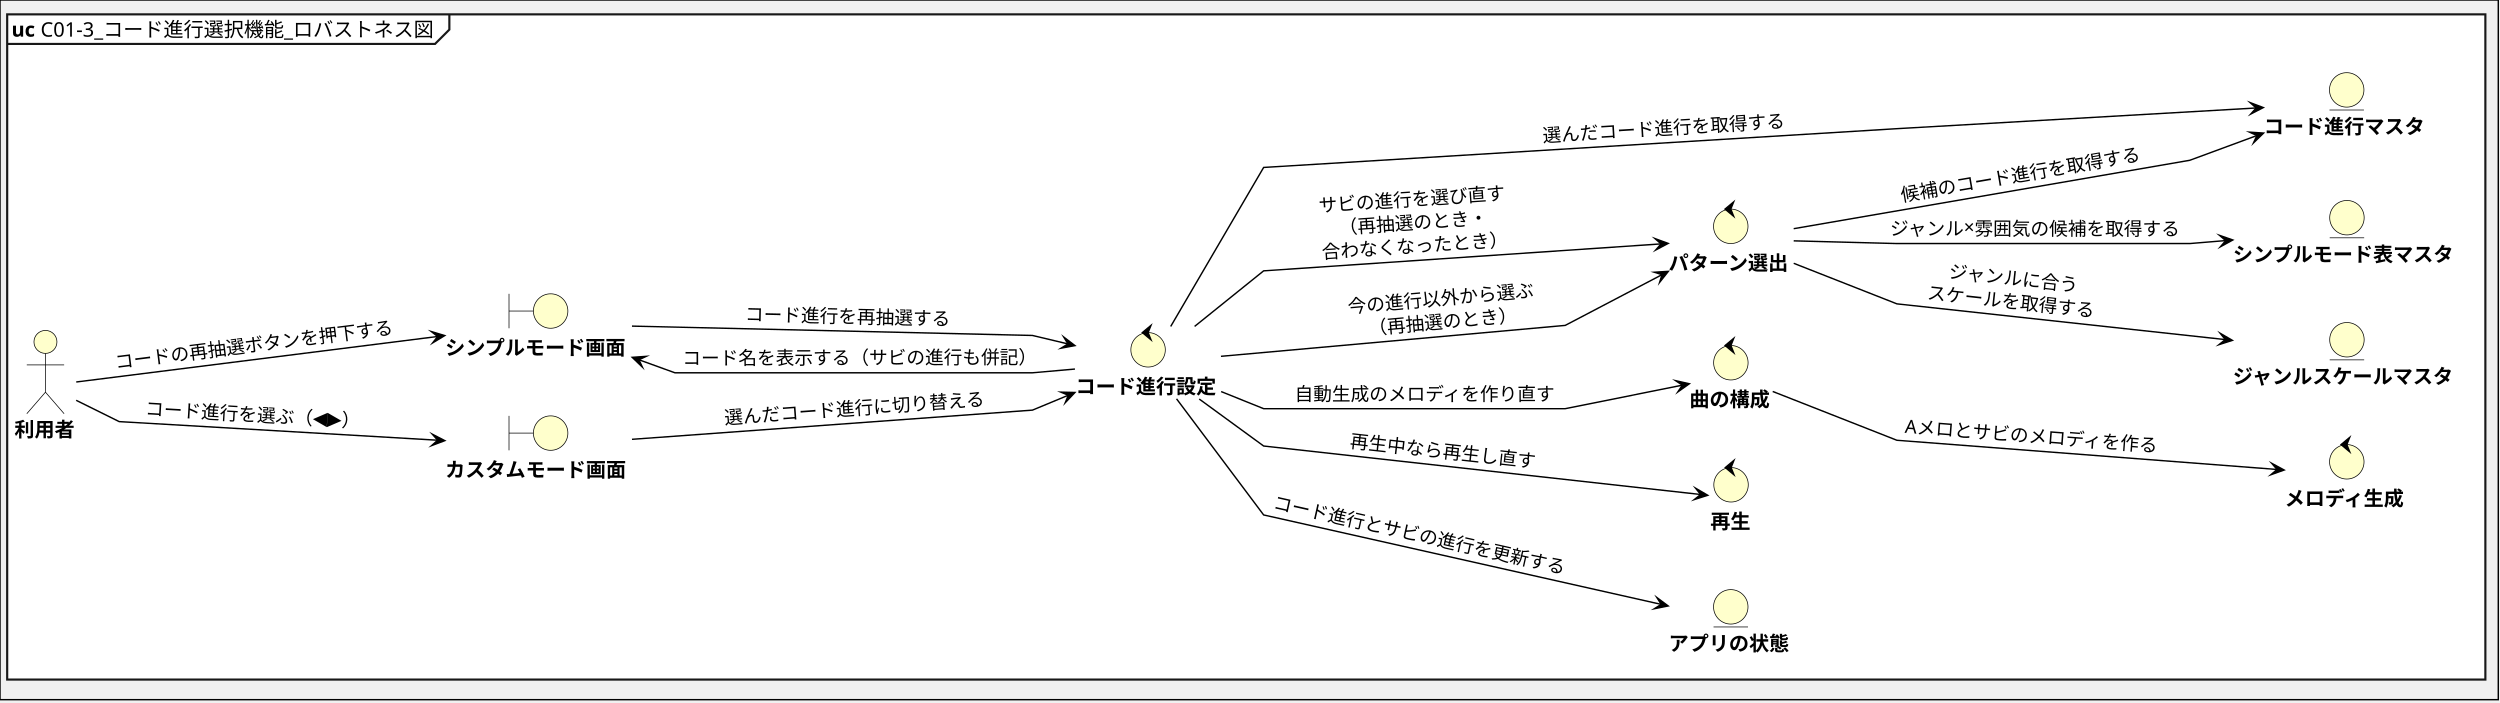
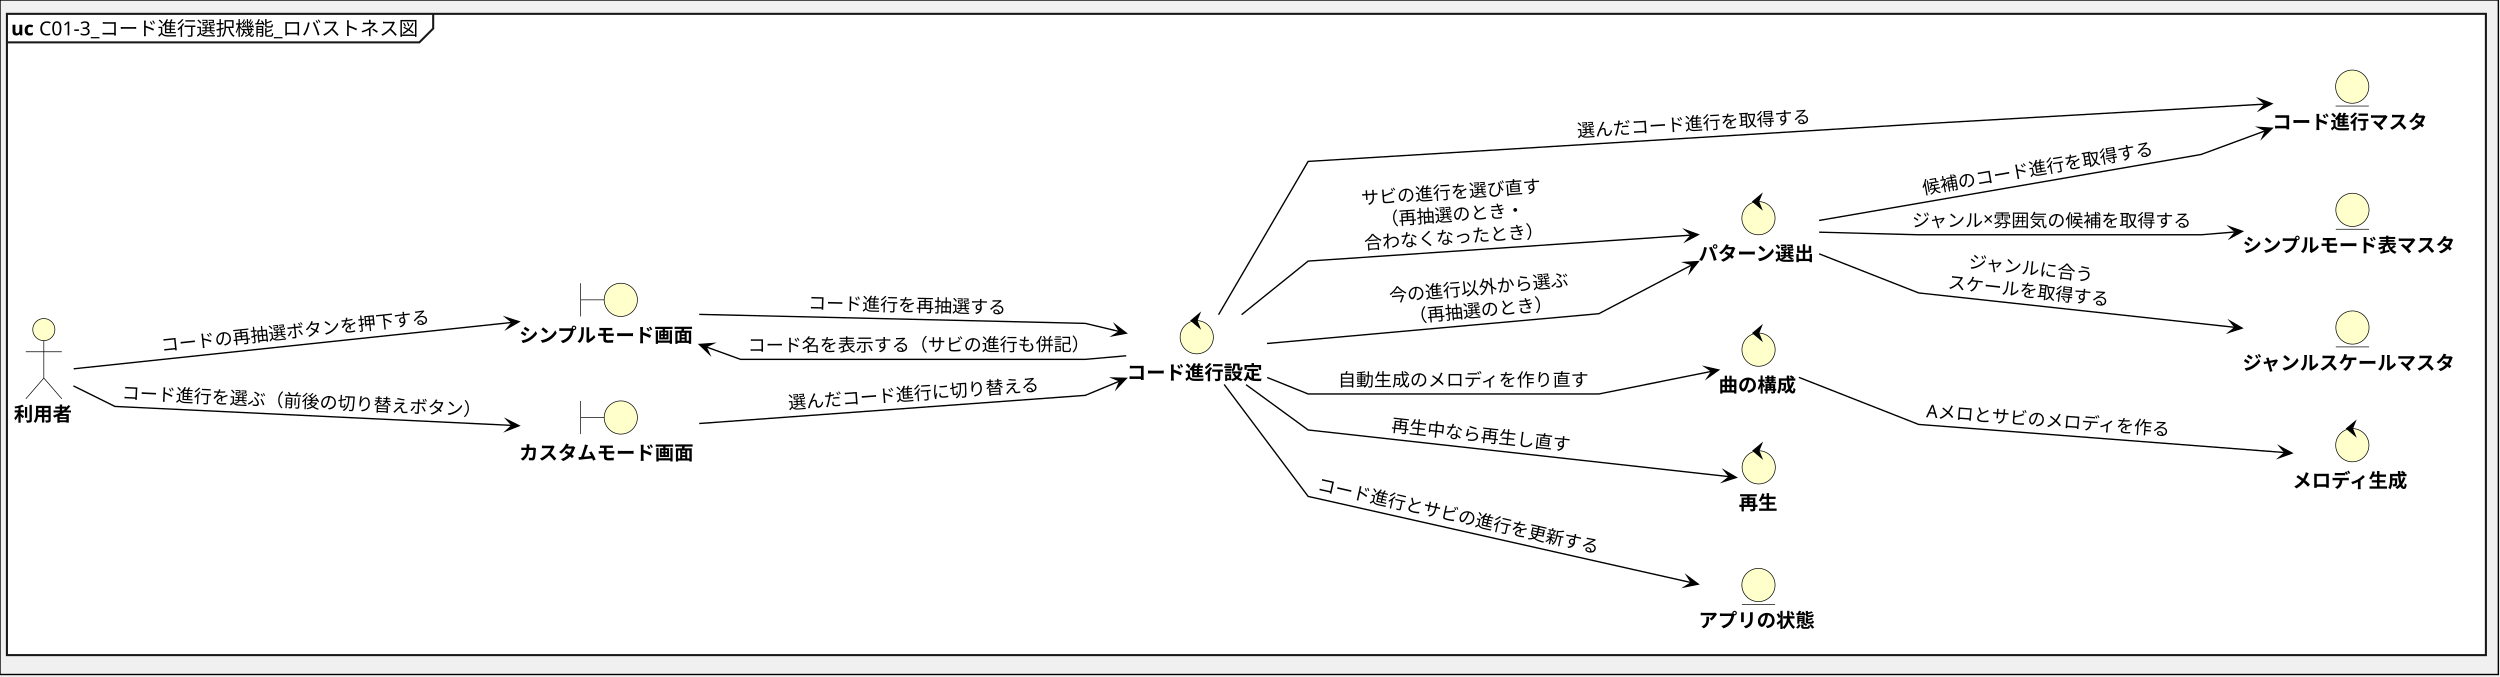
- <svg xmlns="http://www.w3.org/2000/svg" version="1.1" data-diagram-type="DESCRIPTION" style="width:1741px;height:489px;background:#FFFFFF;" width="1741px" height="489px" viewBox="0 0 1741 489" zoomAndPan="magnify" preserveAspectRatio="none" contentStyleType="text/css">
+ <svg xmlns="http://www.w3.org/2000/svg" version="1.1" data-diagram-type="DESCRIPTION" style="width:1806px;height:489px;background:#FFFFFF;" width="1806px" height="489px" viewBox="0 0 1806 489" zoomAndPan="magnify" preserveAspectRatio="none" contentStyleType="text/css">
  <defs />
  <g font-family="sans-serif" lengthAdjust="spacing">
-     <rect x="0" y="0" width="1739.813" height="487.252" fill="none" style="stroke:#000;stroke-width:1;" />
-     <rect x="5" y="10" width="1725.813" height="463.252" fill="#FFF" style="stroke:#181818;stroke-width:1.5;" />
+     <rect x="0" y="0" width="1804.813" height="487.252" fill="none" style="stroke:#000;stroke-width:1;" />
+     <rect x="5" y="10" width="1790.813" height="463.252" fill="#FFF" style="stroke:#181818;stroke-width:1.5;" />
    <path d="M312.931,10 L312.931,20.609 L302.931,30.609 L5,30.609" style="stroke:#181818;stroke-width:1.5;" fill="none" />
    <text x="8" y="25.533" fill="#000" font-size="14" textLength="16.338" font-weight="700">uc</text>
    <text x="28.228" y="25.533" fill="#000" font-size="14" textLength="277.703">C01-3_コード進行選択機能_ロバストネス図</text>
    <g class="entity" data-qualified-name="A1" id="ent0001" data-source-line="4">
      <ellipse cx="31.656" cy="238.109" rx="8" ry="8" fill="#FFC" style="stroke:#000;stroke-width:0.5;" />
      <path d="M31.656,246.109 L31.656,273.109 M18.656,254.109 L44.656,254.109 M31.656,273.109 L18.656,288.109 M31.656,273.109 L44.656,288.109" style="stroke:#000;stroke-width:0.5;" fill="none" />
      <text x="10" y="304.143" fill="#000" font-size="14" textLength="43.313" font-weight="700">利用者</text>
    </g>
    <g class="entity" data-qualified-name="B1" id="ent0002" data-source-line="5">
-       <path d="M354.469,204.609 L354.469,228.609 M354.469,216.609 L371.469,216.609" style="stroke:#000;stroke-width:0.5;" fill="none" />
-       <ellipse cx="383.469" cy="216.609" rx="12" ry="12" fill="#FFC" style="stroke:#000;stroke-width:0.5;" />
-       <text x="310" y="247.143" fill="#000" font-size="14" textLength="129.938" font-weight="700">シンプルモード画面</text>
+       <path d="M419.469,204.609 L419.469,228.609 M419.469,216.609 L436.469,216.609" style="stroke:#000;stroke-width:0.5;" fill="none" />
+       <ellipse cx="448.469" cy="216.609" rx="12" ry="12" fill="#FFC" style="stroke:#000;stroke-width:0.5;" />
+       <text x="375" y="247.143" fill="#000" font-size="14" textLength="129.938" font-weight="700">シンプルモード画面</text>
    </g>
    <g class="entity" data-qualified-name="B2" id="ent0003" data-source-line="6">
-       <path d="M354.469,289.609 L354.469,313.609 M354.469,301.609 L371.469,301.609" style="stroke:#000;stroke-width:0.5;" fill="none" />
-       <ellipse cx="383.469" cy="301.609" rx="12" ry="12" fill="#FFC" style="stroke:#000;stroke-width:0.5;" />
-       <text x="310" y="332.143" fill="#000" font-size="14" textLength="129.938" font-weight="700">カスタムモード画面</text>
+       <path d="M419.469,289.609 L419.469,313.609 M419.469,301.609 L436.469,301.609" style="stroke:#000;stroke-width:0.5;" fill="none" />
+       <ellipse cx="448.469" cy="301.609" rx="12" ry="12" fill="#FFC" style="stroke:#000;stroke-width:0.5;" />
+       <text x="375" y="332.143" fill="#000" font-size="14" textLength="129.938" font-weight="700">カスタムモード画面</text>
    </g>
    <g class="entity" data-qualified-name="C1" id="ent0004" data-source-line="7">
-       <ellipse cx="799.531" cy="243.609" rx="12" ry="12" fill="#FFC" style="stroke:#000;stroke-width:0.5;" />
-       <polygon points="795.531,231.609,801.531,226.609,799.531,231.609,801.531,236.609,795.531,231.609" fill="#000" style="stroke:#000;stroke-width:1;stroke-linejoin:miter;stroke-miterlimit:10;" />
-       <text x="749" y="274.143" fill="#000" font-size="14" textLength="101.063" font-weight="700">コード進行設定</text>
+       <ellipse cx="864.531" cy="243.609" rx="12" ry="12" fill="#FFC" style="stroke:#000;stroke-width:0.5;" />
+       <polygon points="860.531,231.609,866.531,226.609,864.531,231.609,866.531,236.609,860.531,231.609" fill="#000" style="stroke:#000;stroke-width:1;stroke-linejoin:miter;stroke-miterlimit:10;" />
+       <text x="814" y="274.143" fill="#000" font-size="14" textLength="101.063" font-weight="700">コード進行設定</text>
    </g>
    <g class="entity" data-qualified-name="C2" id="ent0005" data-source-line="8">
-       <ellipse cx="1205.313" cy="157.609" rx="12" ry="12" fill="#FFC" style="stroke:#000;stroke-width:0.5;" />
-       <polygon points="1201.313,145.609,1207.313,140.609,1205.313,145.609,1207.313,150.609,1201.313,145.609" fill="#000" style="stroke:#000;stroke-width:1;stroke-linejoin:miter;stroke-miterlimit:10;" />
-       <text x="1162" y="188.143" fill="#000" font-size="14" textLength="86.625" font-weight="700">パターン選出</text>
+       <ellipse cx="1270.313" cy="157.609" rx="12" ry="12" fill="#FFC" style="stroke:#000;stroke-width:0.5;" />
+       <polygon points="1266.313,145.609,1272.313,140.609,1270.313,145.609,1272.313,150.609,1266.313,145.609" fill="#000" style="stroke:#000;stroke-width:1;stroke-linejoin:miter;stroke-miterlimit:10;" />
+       <text x="1227" y="188.143" fill="#000" font-size="14" textLength="86.625" font-weight="700">パターン選出</text>
    </g>
    <g class="entity" data-qualified-name="C3" id="ent0006" data-source-line="9">
-       <ellipse cx="1205.375" cy="252.609" rx="12" ry="12" fill="#FFC" style="stroke:#000;stroke-width:0.5;" />
-       <polygon points="1201.375,240.609,1207.375,235.609,1205.375,240.609,1207.375,245.609,1201.375,240.609" fill="#000" style="stroke:#000;stroke-width:1;stroke-linejoin:miter;stroke-miterlimit:10;" />
-       <text x="1176.5" y="283.143" fill="#000" font-size="14" textLength="57.75" font-weight="700">曲の構成</text>
+       <ellipse cx="1270.375" cy="252.609" rx="12" ry="12" fill="#FFC" style="stroke:#000;stroke-width:0.5;" />
+       <polygon points="1266.375,240.609,1272.375,235.609,1270.375,240.609,1272.375,245.609,1266.375,240.609" fill="#000" style="stroke:#000;stroke-width:1;stroke-linejoin:miter;stroke-miterlimit:10;" />
+       <text x="1241.5" y="283.143" fill="#000" font-size="14" textLength="57.75" font-weight="700">曲の構成</text>
    </g>
    <g class="entity" data-qualified-name="C4" id="ent0007" data-source-line="10">
-       <ellipse cx="1634.313" cy="321.609" rx="12" ry="12" fill="#FFC" style="stroke:#000;stroke-width:0.5;" />
-       <polygon points="1630.313,309.609,1636.313,304.609,1634.313,309.609,1636.313,314.609,1630.313,309.609" fill="#000" style="stroke:#000;stroke-width:1;stroke-linejoin:miter;stroke-miterlimit:10;" />
-       <text x="1591" y="352.143" fill="#000" font-size="14" textLength="86.625" font-weight="700">メロディ生成</text>
+       <ellipse cx="1699.313" cy="321.609" rx="12" ry="12" fill="#FFC" style="stroke:#000;stroke-width:0.5;" />
+       <polygon points="1695.313,309.609,1701.313,304.609,1699.313,309.609,1701.313,314.609,1695.313,309.609" fill="#000" style="stroke:#000;stroke-width:1;stroke-linejoin:miter;stroke-miterlimit:10;" />
+       <text x="1656" y="352.143" fill="#000" font-size="14" textLength="86.625" font-weight="700">メロディ生成</text>
    </g>
    <g class="entity" data-qualified-name="C5" id="ent0008" data-source-line="11">
-       <ellipse cx="1205.5" cy="337.609" rx="12" ry="12" fill="#FFC" style="stroke:#000;stroke-width:0.5;" />
-       <polygon points="1201.5,325.609,1207.5,320.609,1205.5,325.609,1207.5,330.609,1201.5,325.609" fill="#000" style="stroke:#000;stroke-width:1;stroke-linejoin:miter;stroke-miterlimit:10;" />
-       <text x="1191.063" y="368.143" fill="#000" font-size="14" textLength="28.875" font-weight="700">再生</text>
+       <ellipse cx="1270.5" cy="337.609" rx="12" ry="12" fill="#FFC" style="stroke:#000;stroke-width:0.5;" />
+       <polygon points="1266.5,325.609,1272.5,320.609,1270.5,325.609,1272.5,330.609,1266.5,325.609" fill="#000" style="stroke:#000;stroke-width:1;stroke-linejoin:miter;stroke-miterlimit:10;" />
+       <text x="1256.063" y="368.143" fill="#000" font-size="14" textLength="28.875" font-weight="700">再生</text>
    </g>
    <g class="entity" data-qualified-name="E1" id="ent0009" data-source-line="12">
-       <ellipse cx="1634.406" cy="151.609" rx="12" ry="12" fill="#FFC" style="stroke:#000;stroke-width:0.5;" />
-       <line x1="1622.406" y1="165.609" x2="1646.406" y2="165.609" style="stroke:#000;stroke-width:0.5;" />
-       <text x="1555" y="182.143" fill="#000" font-size="14" textLength="158.813" font-weight="700">シンプルモード表マスタ</text>
+       <ellipse cx="1699.406" cy="151.609" rx="12" ry="12" fill="#FFC" style="stroke:#000;stroke-width:0.5;" />
+       <line x1="1687.406" y1="165.609" x2="1711.406" y2="165.609" style="stroke:#000;stroke-width:0.5;" />
+       <text x="1620" y="182.143" fill="#000" font-size="14" textLength="158.813" font-weight="700">シンプルモード表マスタ</text>
    </g>
    <g class="entity" data-qualified-name="E2" id="ent0010" data-source-line="13">
-       <ellipse cx="1634.25" cy="62.609" rx="12" ry="12" fill="#FFC" style="stroke:#000;stroke-width:0.5;" />
-       <line x1="1622.25" y1="76.609" x2="1646.25" y2="76.609" style="stroke:#000;stroke-width:0.5;" />
-       <text x="1576.5" y="93.143" fill="#000" font-size="14" textLength="115.5" font-weight="700">コード進行マスタ</text>
+       <ellipse cx="1699.25" cy="62.609" rx="12" ry="12" fill="#FFC" style="stroke:#000;stroke-width:0.5;" />
+       <line x1="1687.25" y1="76.609" x2="1711.25" y2="76.609" style="stroke:#000;stroke-width:0.5;" />
+       <text x="1641.5" y="93.143" fill="#000" font-size="14" textLength="115.5" font-weight="700">コード進行マスタ</text>
    </g>
    <g class="entity" data-qualified-name="E3" id="ent0011" data-source-line="14">
-       <ellipse cx="1205.313" cy="422.609" rx="12" ry="12" fill="#FFC" style="stroke:#000;stroke-width:0.5;" />
-       <line x1="1193.313" y1="436.609" x2="1217.313" y2="436.609" style="stroke:#000;stroke-width:0.5;" />
-       <text x="1162" y="453.143" fill="#000" font-size="14" textLength="86.625" font-weight="700">アプリの状態</text>
+       <ellipse cx="1270.313" cy="422.609" rx="12" ry="12" fill="#FFC" style="stroke:#000;stroke-width:0.5;" />
+       <line x1="1258.313" y1="436.609" x2="1282.313" y2="436.609" style="stroke:#000;stroke-width:0.5;" />
+       <text x="1227" y="453.143" fill="#000" font-size="14" textLength="86.625" font-weight="700">アプリの状態</text>
    </g>
    <g class="entity" data-qualified-name="E4" id="ent0012" data-source-line="15">
-       <ellipse cx="1634.406" cy="236.609" rx="12" ry="12" fill="#FFC" style="stroke:#000;stroke-width:0.5;" />
-       <line x1="1622.406" y1="250.609" x2="1646.406" y2="250.609" style="stroke:#000;stroke-width:0.5;" />
-       <text x="1555" y="267.143" fill="#000" font-size="14" textLength="158.813" font-weight="700">ジャンルスケールマスタ</text>
+       <ellipse cx="1699.406" cy="236.609" rx="12" ry="12" fill="#FFC" style="stroke:#000;stroke-width:0.5;" />
+       <line x1="1687.406" y1="250.609" x2="1711.406" y2="250.609" style="stroke:#000;stroke-width:0.5;" />
+       <text x="1620" y="267.143" fill="#000" font-size="14" textLength="158.813" font-weight="700">ジャンルスケールマスタ</text>
    </g>
    <g class="link" data-entity-1="ent0001" data-entity-2="ent0002" id="lnk13" data-source-line="17" data-link-type="dependency">
-       <path d="M53.09,266.019 C102.84,259.749 226.289,244.204 304.769,234.324" style="stroke:#000;stroke-width:1;" fill="none" id="A1-to-B1" />
-       <polygon points="309.73,233.699,300.301,230.855,304.769,234.324,301.3,238.792,309.73,233.699" fill="#000" style="stroke:#000;stroke-width:1;stroke-linejoin:miter;stroke-miterlimit:10;" />
+       <path d="M53.22,266.419 C111.95,260.209 276.348,242.815 369.948,232.915" style="stroke:#000;stroke-width:1;" fill="none" id="A1-to-B1" />
+       <polygon points="374.92,232.389,365.549,229.358,369.948,232.915,366.391,237.314,374.92,232.389" fill="#000" style="stroke:#000;stroke-width:1;stroke-linejoin:miter;stroke-miterlimit:10;" />
    </g>
    <g class="link" data-entity-1="ent0001" data-entity-2="ent0003" id="lnk14" data-source-line="18" data-link-type="dependency">
-       <path d="M53.04,278.779 C67.02,285.699 83,293.609 83,293.609 C83,293.609 219.089,301.558 304.789,306.568" style="stroke:#000;stroke-width:1;" fill="none" id="A1-to-B2" />
-       <polygon points="309.78,306.859,301.029,302.341,304.789,306.568,300.562,310.327,309.78,306.859" fill="#000" style="stroke:#000;stroke-width:1;stroke-linejoin:miter;stroke-miterlimit:10;" />
+       <path d="M53.04,278.779 C67.02,285.699 83,293.609 83,293.609 C83,293.609 267.456,302.421 369.946,307.311" style="stroke:#000;stroke-width:1;" fill="none" id="A1-to-B2" />
+       <polygon points="374.94,307.549,366.141,303.125,369.946,307.311,365.76,311.116,374.94,307.549" fill="#000" style="stroke:#000;stroke-width:1;stroke-linejoin:miter;stroke-miterlimit:10;" />
    </g>
    <g class="link" data-entity-1="ent0002" data-entity-2="ent0004" id="lnk15" data-source-line="19" data-link-type="dependency">
-       <path d="M440.11,227.109 C539.39,229.419 719,233.609 719,233.609 C719,233.609 727.766,235.709 743.736,239.519" style="stroke:#000;stroke-width:1;" fill="none" id="B1-to-C1" />
-       <polygon points="748.6,240.679,740.774,234.7,743.736,239.519,738.917,242.482,748.6,240.679" fill="#000" style="stroke:#000;stroke-width:1;stroke-linejoin:miter;stroke-miterlimit:10;" />
+       <path d="M505.11,227.109 C604.39,229.419 784,233.609 784,233.609 C784,233.609 792.766,235.709 808.736,239.519" style="stroke:#000;stroke-width:1;" fill="none" id="B1-to-C1" />
+       <polygon points="813.6,240.679,805.774,234.7,808.736,239.519,803.917,242.482,813.6,240.679" fill="#000" style="stroke:#000;stroke-width:1;stroke-linejoin:miter;stroke-miterlimit:10;" />
    </g>
    <g class="link" data-entity-1="ent0004" data-entity-2="ent0002" id="lnk27" data-source-line="31" data-link-type="dependency">
-       <path d="M748.6,256.999 C732.63,258.409 719,259.609 719,259.609 C719,259.609 470,259.609 470,259.609 C470,259.609 461.481,256.531 444.961,250.551" style="stroke:#000;stroke-width:1;" fill="none" id="C1-to-B1" />
-       <polygon points="440.26,248.849,447.361,255.674,444.961,250.551,450.084,248.152,440.26,248.849" fill="#000" style="stroke:#000;stroke-width:1;stroke-linejoin:miter;stroke-miterlimit:10;" />
+       <path d="M813.6,256.999 C797.63,258.409 784,259.609 784,259.609 C784,259.609 535,259.609 535,259.609 C535,259.609 526.481,256.531 509.961,250.551" style="stroke:#000;stroke-width:1;" fill="none" id="C1-to-B1" />
+       <polygon points="505.26,248.849,512.361,255.674,509.961,250.551,515.084,248.152,505.26,248.849" fill="#000" style="stroke:#000;stroke-width:1;stroke-linejoin:miter;stroke-miterlimit:10;" />
    </g>
    <g class="link" data-entity-1="ent0003" data-entity-2="ent0004" id="lnk16" data-source-line="20" data-link-type="dependency">
-       <path d="M440.11,305.939 C539.39,298.699 719,285.609 719,285.609 C719,285.609 728.012,281.866 743.982,275.236" style="stroke:#000;stroke-width:1;" fill="none" id="B2-to-C1" />
-       <polygon points="748.6,273.319,738.754,273.076,743.982,275.236,741.822,280.464,748.6,273.319" fill="#000" style="stroke:#000;stroke-width:1;stroke-linejoin:miter;stroke-miterlimit:10;" />
+       <path d="M505.11,305.939 C604.39,298.699 784,285.609 784,285.609 C784,285.609 793.012,281.866 808.982,275.236" style="stroke:#000;stroke-width:1;" fill="none" id="B2-to-C1" />
+       <polygon points="813.6,273.319,803.754,273.076,808.982,275.236,806.822,280.464,813.6,273.319" fill="#000" style="stroke:#000;stroke-width:1;stroke-linejoin:miter;stroke-miterlimit:10;" />
    </g>
    <g class="link" data-entity-1="ent0004" data-entity-2="ent0005" id="lnk17" data-source-line="21" data-link-type="dependency">
-       <path d="M850.27,248.139 C933.04,240.709 1090,226.609 1090,226.609 C1090,226.609 1124.881,208.33 1157.431,191.27" style="stroke:#000;stroke-width:1;" fill="none" id="C1-to-C2" />
-       <polygon points="1161.86,188.949,1152.032,189.584,1157.431,191.27,1155.745,196.67,1161.86,188.949" fill="#000" style="stroke:#000;stroke-width:1;stroke-linejoin:miter;stroke-miterlimit:10;" />
+       <path d="M915.27,248.139 C998.04,240.709 1155,226.609 1155,226.609 C1155,226.609 1189.881,208.33 1222.431,191.27" style="stroke:#000;stroke-width:1;" fill="none" id="C1-to-C2" />
+       <polygon points="1226.86,188.949,1217.032,189.584,1222.431,191.27,1220.745,196.67,1226.86,188.949" fill="#000" style="stroke:#000;stroke-width:1;stroke-linejoin:miter;stroke-miterlimit:10;" />
    </g>
    <g class="link" data-entity-1="ent0004" data-entity-2="ent0005" id="lnk22" data-source-line="26" data-link-type="dependency">
-       <path d="M831.92,227.319 C854.14,209.429 880,188.609 880,188.609 C880,188.609 1068.641,175.817 1156.751,169.847" style="stroke:#000;stroke-width:1;" fill="none" id="C1-to-C2-1" />
-       <polygon points="1161.74,169.509,1152.49,166.127,1156.751,169.847,1153.031,174.109,1161.74,169.509" fill="#000" style="stroke:#000;stroke-width:1;stroke-linejoin:miter;stroke-miterlimit:10;" />
+       <path d="M896.92,227.319 C919.14,209.429 945,188.609 945,188.609 C945,188.609 1133.641,175.817 1221.751,169.847" style="stroke:#000;stroke-width:1;" fill="none" id="C1-to-C2-1" />
+       <polygon points="1226.74,169.509,1217.49,166.127,1221.751,169.847,1218.031,174.109,1226.74,169.509" fill="#000" style="stroke:#000;stroke-width:1;stroke-linejoin:miter;stroke-miterlimit:10;" />
    </g>
    <g class="link" data-entity-1="ent0005" data-entity-2="ent0009" id="lnk18" data-source-line="22" data-link-type="dependency">
-       <path d="M1249.14,167.729 C1281.69,168.579 1321,169.609 1321,169.609 C1321,169.609 1525,169.609 1525,169.609 C1525,169.609 1532.987,168.94 1549.957,167.54" style="stroke:#000;stroke-width:1;" fill="none" id="C2-to-E1" />
-       <polygon points="1554.94,167.129,1545.642,163.883,1549.957,167.54,1546.299,171.856,1554.94,167.129" fill="#000" style="stroke:#000;stroke-width:1;stroke-linejoin:miter;stroke-miterlimit:10;" />
+       <path d="M1314.14,167.729 C1346.69,168.579 1386,169.609 1386,169.609 C1386,169.609 1590,169.609 1590,169.609 C1590,169.609 1597.987,168.94 1614.957,167.54" style="stroke:#000;stroke-width:1;" fill="none" id="C2-to-E1" />
+       <polygon points="1619.94,167.129,1610.642,163.883,1614.957,167.54,1611.299,171.856,1619.94,167.129" fill="#000" style="stroke:#000;stroke-width:1;stroke-linejoin:miter;stroke-miterlimit:10;" />
    </g>
    <g class="link" data-entity-1="ent0005" data-entity-2="ent0012" id="lnk19" data-source-line="23" data-link-type="dependency">
-       <path d="M1249.14,183.369 C1281.69,196.159 1321,211.609 1321,211.609 C1321,211.609 1457.099,226.419 1549.669,236.489" style="stroke:#000;stroke-width:1;" fill="none" id="C2-to-E4" />
-       <polygon points="1554.64,237.029,1546.125,232.08,1549.669,236.489,1545.26,240.033,1554.64,237.029" fill="#000" style="stroke:#000;stroke-width:1;stroke-linejoin:miter;stroke-miterlimit:10;" />
+       <path d="M1314.14,183.369 C1346.69,196.159 1386,211.609 1386,211.609 C1386,211.609 1522.099,226.419 1614.669,236.489" style="stroke:#000;stroke-width:1;" fill="none" id="C2-to-E4" />
+       <polygon points="1619.64,237.029,1611.125,232.08,1614.669,236.489,1610.26,240.033,1619.64,237.029" fill="#000" style="stroke:#000;stroke-width:1;stroke-linejoin:miter;stroke-miterlimit:10;" />
    </g>
    <g class="link" data-entity-1="ent0005" data-entity-2="ent0010" id="lnk20" data-source-line="24" data-link-type="dependency">
-       <path d="M1249.12,159.249 C1335.91,144.259 1525,111.609 1525,111.609 C1525,111.609 1545.559,104.029 1571.699,94.389" style="stroke:#000;stroke-width:1;" fill="none" id="C2-to-E2" />
-       <polygon points="1576.39,92.659,1566.562,92.02,1571.699,94.389,1569.33,99.526,1576.39,92.659" fill="#000" style="stroke:#000;stroke-width:1;stroke-linejoin:miter;stroke-miterlimit:10;" />
+       <path d="M1314.12,159.249 C1400.91,144.259 1590,111.609 1590,111.609 C1590,111.609 1610.559,104.029 1636.699,94.389" style="stroke:#000;stroke-width:1;" fill="none" id="C2-to-E2" />
+       <polygon points="1641.39,92.659,1631.562,92.02,1636.699,94.389,1634.33,99.526,1641.39,92.659" fill="#000" style="stroke:#000;stroke-width:1;stroke-linejoin:miter;stroke-miterlimit:10;" />
    </g>
    <g class="link" data-entity-1="ent0004" data-entity-2="ent0010" id="lnk21" data-source-line="25" data-link-type="dependency">
-       <path d="M815.27,227.349 C838.26,188.019 880,116.609 880,116.609 C880,116.609 1321,89.609 1321,89.609 C1321,89.609 1480.978,80.397 1571.188,75.197" style="stroke:#000;stroke-width:1;" fill="none" id="C1-to-E2" />
-       <polygon points="1576.18,74.909,1566.965,71.434,1571.188,75.197,1567.425,79.421,1576.18,74.909" fill="#000" style="stroke:#000;stroke-width:1;stroke-linejoin:miter;stroke-miterlimit:10;" />
+       <path d="M880.27,227.349 C903.26,188.019 945,116.609 945,116.609 C945,116.609 1386,89.609 1386,89.609 C1386,89.609 1545.978,80.397 1636.188,75.197" style="stroke:#000;stroke-width:1;" fill="none" id="C1-to-E2" />
+       <polygon points="1641.18,74.909,1631.965,71.434,1636.188,75.197,1632.425,79.421,1641.18,74.909" fill="#000" style="stroke:#000;stroke-width:1;stroke-linejoin:miter;stroke-miterlimit:10;" />
    </g>
    <g class="link" data-entity-1="ent0004" data-entity-2="ent0011" id="lnk23" data-source-line="27" data-link-type="dependency">
-       <path d="M819.34,277.729 C842.85,309.079 880,358.609 880,358.609 C880,358.609 1068.752,401.072 1156.862,420.892" style="stroke:#000;stroke-width:1;" fill="none" id="C1-to-E3" />
-       <polygon points="1161.74,421.989,1153.837,416.112,1156.862,420.892,1152.082,423.917,1161.74,421.989" fill="#000" style="stroke:#000;stroke-width:1;stroke-linejoin:miter;stroke-miterlimit:10;" />
+       <path d="M884.34,277.729 C907.85,309.079 945,358.609 945,358.609 C945,358.609 1133.752,401.072 1221.862,420.892" style="stroke:#000;stroke-width:1;" fill="none" id="C1-to-E3" />
+       <polygon points="1226.74,421.989,1218.837,416.112,1221.862,420.892,1217.082,423.917,1226.74,421.989" fill="#000" style="stroke:#000;stroke-width:1;stroke-linejoin:miter;stroke-miterlimit:10;" />
    </g>
    <g class="link" data-entity-1="ent0004" data-entity-2="ent0006" id="lnk24" data-source-line="28" data-link-type="dependency">
-       <path d="M850.4,272.689 C866.37,279.119 880,284.609 880,284.609 C880,284.609 1090,284.609 1090,284.609 C1090,284.609 1137.688,275.034 1171.588,268.224" style="stroke:#000;stroke-width:1;" fill="none" id="C1-to-C3" />
-       <polygon points="1176.49,267.239,1166.878,265.09,1171.588,268.224,1168.454,272.934,1176.49,267.239" fill="#000" style="stroke:#000;stroke-width:1;stroke-linejoin:miter;stroke-miterlimit:10;" />
+       <path d="M915.4,272.689 C931.37,279.119 945,284.609 945,284.609 C945,284.609 1155,284.609 1155,284.609 C1155,284.609 1202.688,275.034 1236.588,268.224" style="stroke:#000;stroke-width:1;" fill="none" id="C1-to-C3" />
+       <polygon points="1241.49,267.239,1231.878,265.09,1236.588,268.224,1233.454,272.934,1241.49,267.239" fill="#000" style="stroke:#000;stroke-width:1;stroke-linejoin:miter;stroke-miterlimit:10;" />
    </g>
    <g class="link" data-entity-1="ent0006" data-entity-2="ent0007" id="lnk25" data-source-line="29" data-link-type="dependency">
-       <path d="M1234.51,272.619 C1268.41,285.939 1321,306.609 1321,306.609 C1321,306.609 1500.135,320.367 1585.715,326.937" style="stroke:#000;stroke-width:1;" fill="none" id="C3-to-C4" />
-       <polygon points="1590.7,327.319,1582.033,322.642,1585.715,326.937,1581.42,330.619,1590.7,327.319" fill="#000" style="stroke:#000;stroke-width:1;stroke-linejoin:miter;stroke-miterlimit:10;" />
+       <path d="M1299.51,272.619 C1333.41,285.939 1386,306.609 1386,306.609 C1386,306.609 1565.135,320.367 1650.715,326.937" style="stroke:#000;stroke-width:1;" fill="none" id="C3-to-C4" />
+       <polygon points="1655.7,327.319,1647.033,322.642,1650.715,326.937,1646.42,330.619,1655.7,327.319" fill="#000" style="stroke:#000;stroke-width:1;stroke-linejoin:miter;stroke-miterlimit:10;" />
    </g>
    <g class="link" data-entity-1="ent0004" data-entity-2="ent0008" id="lnk26" data-source-line="30" data-link-type="dependency">
-       <path d="M835.14,277.879 C856.56,293.509 880,310.609 880,310.609 C880,310.609 1120.161,337.248 1184.311,344.368" style="stroke:#000;stroke-width:1;" fill="none" id="C1-to-C5" />
-       <polygon points="1189.28,344.919,1180.776,339.951,1184.311,344.368,1179.894,347.902,1189.28,344.919" fill="#000" style="stroke:#000;stroke-width:1;stroke-linejoin:miter;stroke-miterlimit:10;" />
+       <path d="M900.14,277.879 C921.56,293.509 945,310.609 945,310.609 C945,310.609 1185.161,337.248 1249.311,344.368" style="stroke:#000;stroke-width:1;" fill="none" id="C1-to-C5" />
+       <polygon points="1254.28,344.919,1245.776,339.951,1249.311,344.368,1244.894,347.902,1254.28,344.919" fill="#000" style="stroke:#000;stroke-width:1;stroke-linejoin:miter;stroke-miterlimit:10;" />
    </g>
    <g class="link-labels">
-       <g transform="rotate(-0.142 598.715 259.609)">
-         <rect x="473.215" y="241.642" width="251.000" height="15.650" fill="#FFFFFF" stroke="none" />
-         <text text-anchor="middle" x="598.715" y="253.692" fill="#000" font-size="13" textLength="247">コード名を表示する（サビの進行も併記）</text>
+       <g transform="rotate(2.734 217.417 300.029)">
+         <rect x="85.417" y="282.378" width="264.000" height="15.650" fill="#FFFFFF" stroke="none" />
+         <text text-anchor="middle" x="217.417" y="294.428" fill="#000" font-size="13" textLength="260">コード進行を選ぶ（前後の切り替えボタン）</text>
      </g>
-       <g transform="rotate(12.678 986.245 382.51)">
-         <rect x="880.245" y="364.860" width="212.000" height="15.650" fill="#FFFFFF" stroke="none" />
-         <text text-anchor="middle" x="986.245" y="376.910" fill="#000" font-size="13" textLength="208">コード進行とサビの進行を更新する</text>
+       <g transform="rotate(-0.142 663.715 259.609)">
+         <rect x="538.215" y="241.642" width="251.000" height="15.650" fill="#FFFFFF" stroke="none" />
+         <text text-anchor="middle" x="663.715" y="253.692" fill="#000" font-size="13" textLength="247">コード名を表示する（サビの進行も併記）</text>
      </g>
-       <g transform="rotate(0.065 1417.115 169.609)">
-         <rect x="1313.819" y="151.839" width="206.592" height="15.650" fill="#FFFFFF" stroke="none" />
-         <text text-anchor="middle" x="1417.115" y="163.889" fill="#000" font-size="13" textLength="202.592">ジャンル×雰囲気の候補を取得する</text>
+       <g transform="rotate(12.678 1051.245 382.51)">
+         <rect x="945.245" y="364.860" width="212.000" height="15.650" fill="#FFFFFF" stroke="none" />
+         <text text-anchor="middle" x="1051.245" y="376.910" fill="#000" font-size="13" textLength="208">コード進行とサビの進行を更新する</text>
      </g>
-       <g transform="rotate(-7.178 178.102 250.273)">
-         <rect x="78.602" y="232.623" width="199.000" height="15.650" fill="#FFFFFF" stroke="none" />
-         <text text-anchor="middle" x="178.102" y="244.673" fill="#000" font-size="13" textLength="195">コードの再抽選ボタンを押下する</text>
+       <g transform="rotate(0.065 1482.115 169.609)">
+         <rect x="1378.819" y="151.839" width="206.592" height="15.650" fill="#FFFFFF" stroke="none" />
+         <text text-anchor="middle" x="1482.115" y="163.889" fill="#000" font-size="13" textLength="202.592">ジャンル×雰囲気の候補を取得する</text>
      </g>
-       <g transform="rotate(-4.169 595.697 294.596)">
-         <rect x="502.697" y="276.946" width="186.000" height="15.650" fill="#FFFFFF" stroke="none" />
-         <text text-anchor="middle" x="595.697" y="288.996" fill="#000" font-size="13" textLength="182">選んだコード進行に切り替える</text>
+       <g transform="rotate(-6.039 214.321 249.378)">
+         <rect x="114.821" y="231.728" width="199.000" height="15.650" fill="#FFFFFF" stroke="none" />
+         <text text-anchor="middle" x="214.321" y="243.778" fill="#000" font-size="13" textLength="195">コードの再抽選ボタンを押下する</text>
      </g>
-       <g transform="rotate(0.000 992.09 284.609)">
-         <rect x="899.090" y="266.959" width="186.000" height="15.650" fill="#FFFFFF" stroke="none" />
-         <text text-anchor="middle" x="992.09" y="279.009" fill="#000" font-size="13" textLength="182">自動生成のメロディを作り直す</text>
+       <g transform="rotate(-4.169 660.697 294.596)">
+         <rect x="567.697" y="276.946" width="186.000" height="15.650" fill="#FFFFFF" stroke="none" />
+         <text text-anchor="middle" x="660.697" y="288.996" fill="#000" font-size="13" textLength="182">選んだコード進行に切り替える</text>
      </g>
-       <g transform="rotate(4.391 1413.798 313.736)">
-         <rect x="1322.963" y="296.086" width="181.671" height="15.650" fill="#FFFFFF" stroke="none" />
-         <text text-anchor="middle" x="1413.798" y="308.136" fill="#000" font-size="13" textLength="177.671">Aメロとサビのメロディを作る</text>
+       <g transform="rotate(0.000 1057.09 284.609)">
+         <rect x="964.090" y="266.959" width="186.000" height="15.650" fill="#FFFFFF" stroke="none" />
+         <text text-anchor="middle" x="1057.09" y="279.009" fill="#000" font-size="13" textLength="182">自動生成のメロディを作り直す</text>
      </g>
-       <g transform="rotate(-9.797 1408.757 131.681)">
-         <rect x="1322.257" y="114.031" width="173.000" height="15.650" fill="#FFFFFF" stroke="none" />
-         <text text-anchor="middle" x="1408.757" y="126.081" fill="#000" font-size="13" textLength="169">候補のコード進行を取得する</text>
+       <g transform="rotate(4.391 1478.798 313.736)">
+         <rect x="1387.963" y="296.086" width="181.671" height="15.650" fill="#FFFFFF" stroke="none" />
+         <text text-anchor="middle" x="1478.798" y="308.136" fill="#000" font-size="13" textLength="177.671">Aメロとサビのメロディを作る</text>
      </g>
-       <g transform="rotate(-3.504 1159.207 99.515)">
-         <rect x="1072.707" y="81.865" width="173.000" height="15.650" fill="#FFFFFF" stroke="none" />
-         <text text-anchor="middle" x="1159.207" y="93.915" fill="#000" font-size="13" textLength="169">選んだコード進行を取得する</text>
+       <g transform="rotate(-9.797 1473.757 131.681)">
+         <rect x="1387.257" y="114.031" width="173.000" height="15.650" fill="#FFFFFF" stroke="none" />
+         <text text-anchor="middle" x="1473.757" y="126.081" fill="#000" font-size="13" textLength="169">候補のコード進行を取得する</text>
      </g>
-       <g transform="rotate(3.344 175.413 299.008)">
-         <rect x="101.913" y="281.358" width="147.000" height="15.650" fill="#FFFFFF" stroke="none" />
-         <text text-anchor="middle" x="175.413" y="293.408" fill="#000" font-size="13" textLength="143">コード進行を選ぶ（◀▶）</text>
+       <g transform="rotate(-3.504 1224.207 99.515)">
+         <rect x="1137.707" y="81.865" width="173.000" height="15.650" fill="#FFFFFF" stroke="none" />
+         <text text-anchor="middle" x="1224.207" y="93.915" fill="#000" font-size="13" textLength="169">選んだコード進行を取得する</text>
      </g>
-       <g transform="rotate(1.335 590.069 230.602)">
-         <rect x="516.569" y="212.952" width="147.000" height="15.650" fill="#FFFFFF" stroke="none" />
-         <text text-anchor="middle" x="590.069" y="225.002" fill="#000" font-size="13" textLength="143">コード進行を再抽選する</text>
+       <g transform="rotate(1.335 655.069 230.602)">
+         <rect x="581.569" y="212.952" width="147.000" height="15.650" fill="#FFFFFF" stroke="none" />
+         <text text-anchor="middle" x="655.069" y="225.002" fill="#000" font-size="13" textLength="143">コード進行を再抽選する</text>
      </g>
-       <g transform="rotate(-5.132 1005.645 234.186)">
-         <rect x="938.645" y="200.286" width="134.000" height="31.900" fill="#FFFFFF" stroke="none" />
-         <text text-anchor="middle" x="1005.645" y="212.336" fill="#000" font-size="13" textLength="130">今の進行以外から選ぶ</text>
-         <text text-anchor="middle" x="1005.645" y="228.586" fill="#000" font-size="13" textLength="104">（再抽選のとき）</text>
+       <g transform="rotate(-5.132 1070.645 234.186)">
+         <rect x="1003.645" y="200.286" width="134.000" height="31.900" fill="#FFFFFF" stroke="none" />
+         <text text-anchor="middle" x="1070.645" y="212.336" fill="#000" font-size="13" textLength="130">今の進行以外から選ぶ</text>
+         <text text-anchor="middle" x="1070.645" y="228.586" fill="#000" font-size="13" textLength="104">（再抽選のとき）</text>
      </g>
-       <g transform="rotate(-3.879 986.03 181.42)">
-         <rect x="919.030" y="131.270" width="134.000" height="48.150" fill="#FFFFFF" stroke="none" />
-         <text text-anchor="middle" x="986.03" y="143.320" fill="#000" font-size="13" textLength="130">サビの進行を選び直す</text>
-         <text text-anchor="middle" x="986.03" y="159.570" fill="#000" font-size="13" textLength="104">（再抽選のとき・</text>
-         <text text-anchor="middle" x="986.03" y="175.820" fill="#000" font-size="13" textLength="130">合わなくなったとき）</text>
+       <g transform="rotate(-3.879 1051.03 181.42)">
+         <rect x="984.030" y="131.270" width="134.000" height="48.150" fill="#FFFFFF" stroke="none" />
+         <text text-anchor="middle" x="1051.03" y="143.320" fill="#000" font-size="13" textLength="130">サビの進行を選び直す</text>
+         <text text-anchor="middle" x="1051.03" y="159.570" fill="#000" font-size="13" textLength="104">（再抽選のとき・</text>
+         <text text-anchor="middle" x="1051.03" y="175.820" fill="#000" font-size="13" textLength="130">合わなくなったとき）</text>
      </g>
-       <g transform="rotate(6.330 1003.71 324.332)">
-         <rect x="936.710" y="306.682" width="134.000" height="15.650" fill="#FFFFFF" stroke="none" />
-         <text text-anchor="middle" x="1003.71" y="318.732" fill="#000" font-size="13" textLength="130">再生中なら再生し直す</text>
+       <g transform="rotate(6.330 1068.71 324.332)">
+         <rect x="1001.710" y="306.682" width="134.000" height="15.650" fill="#FFFFFF" stroke="none" />
+         <text text-anchor="middle" x="1068.71" y="318.732" fill="#000" font-size="13" textLength="130">再生中なら再生し直す</text>
      </g>
-       <g transform="rotate(6.210 1399.328 220.132)">
-         <rect x="1338.828" y="186.232" width="121.000" height="31.900" fill="#FFFFFF" stroke="none" />
-         <text text-anchor="middle" x="1399.328" y="198.282" fill="#000" font-size="13" textLength="91">ジャンルに合う</text>
-         <text text-anchor="middle" x="1399.328" y="214.532" fill="#000" font-size="13" textLength="117">スケールを取得する</text>
+       <g transform="rotate(6.210 1464.328 220.132)">
+         <rect x="1403.828" y="186.232" width="121.000" height="31.900" fill="#FFFFFF" stroke="none" />
+         <text text-anchor="middle" x="1464.328" y="198.282" fill="#000" font-size="13" textLength="91">ジャンルに合う</text>
+         <text text-anchor="middle" x="1464.328" y="214.532" fill="#000" font-size="13" textLength="117">スケールを取得する</text>
      </g>
    </g>
  </g>
</svg>
